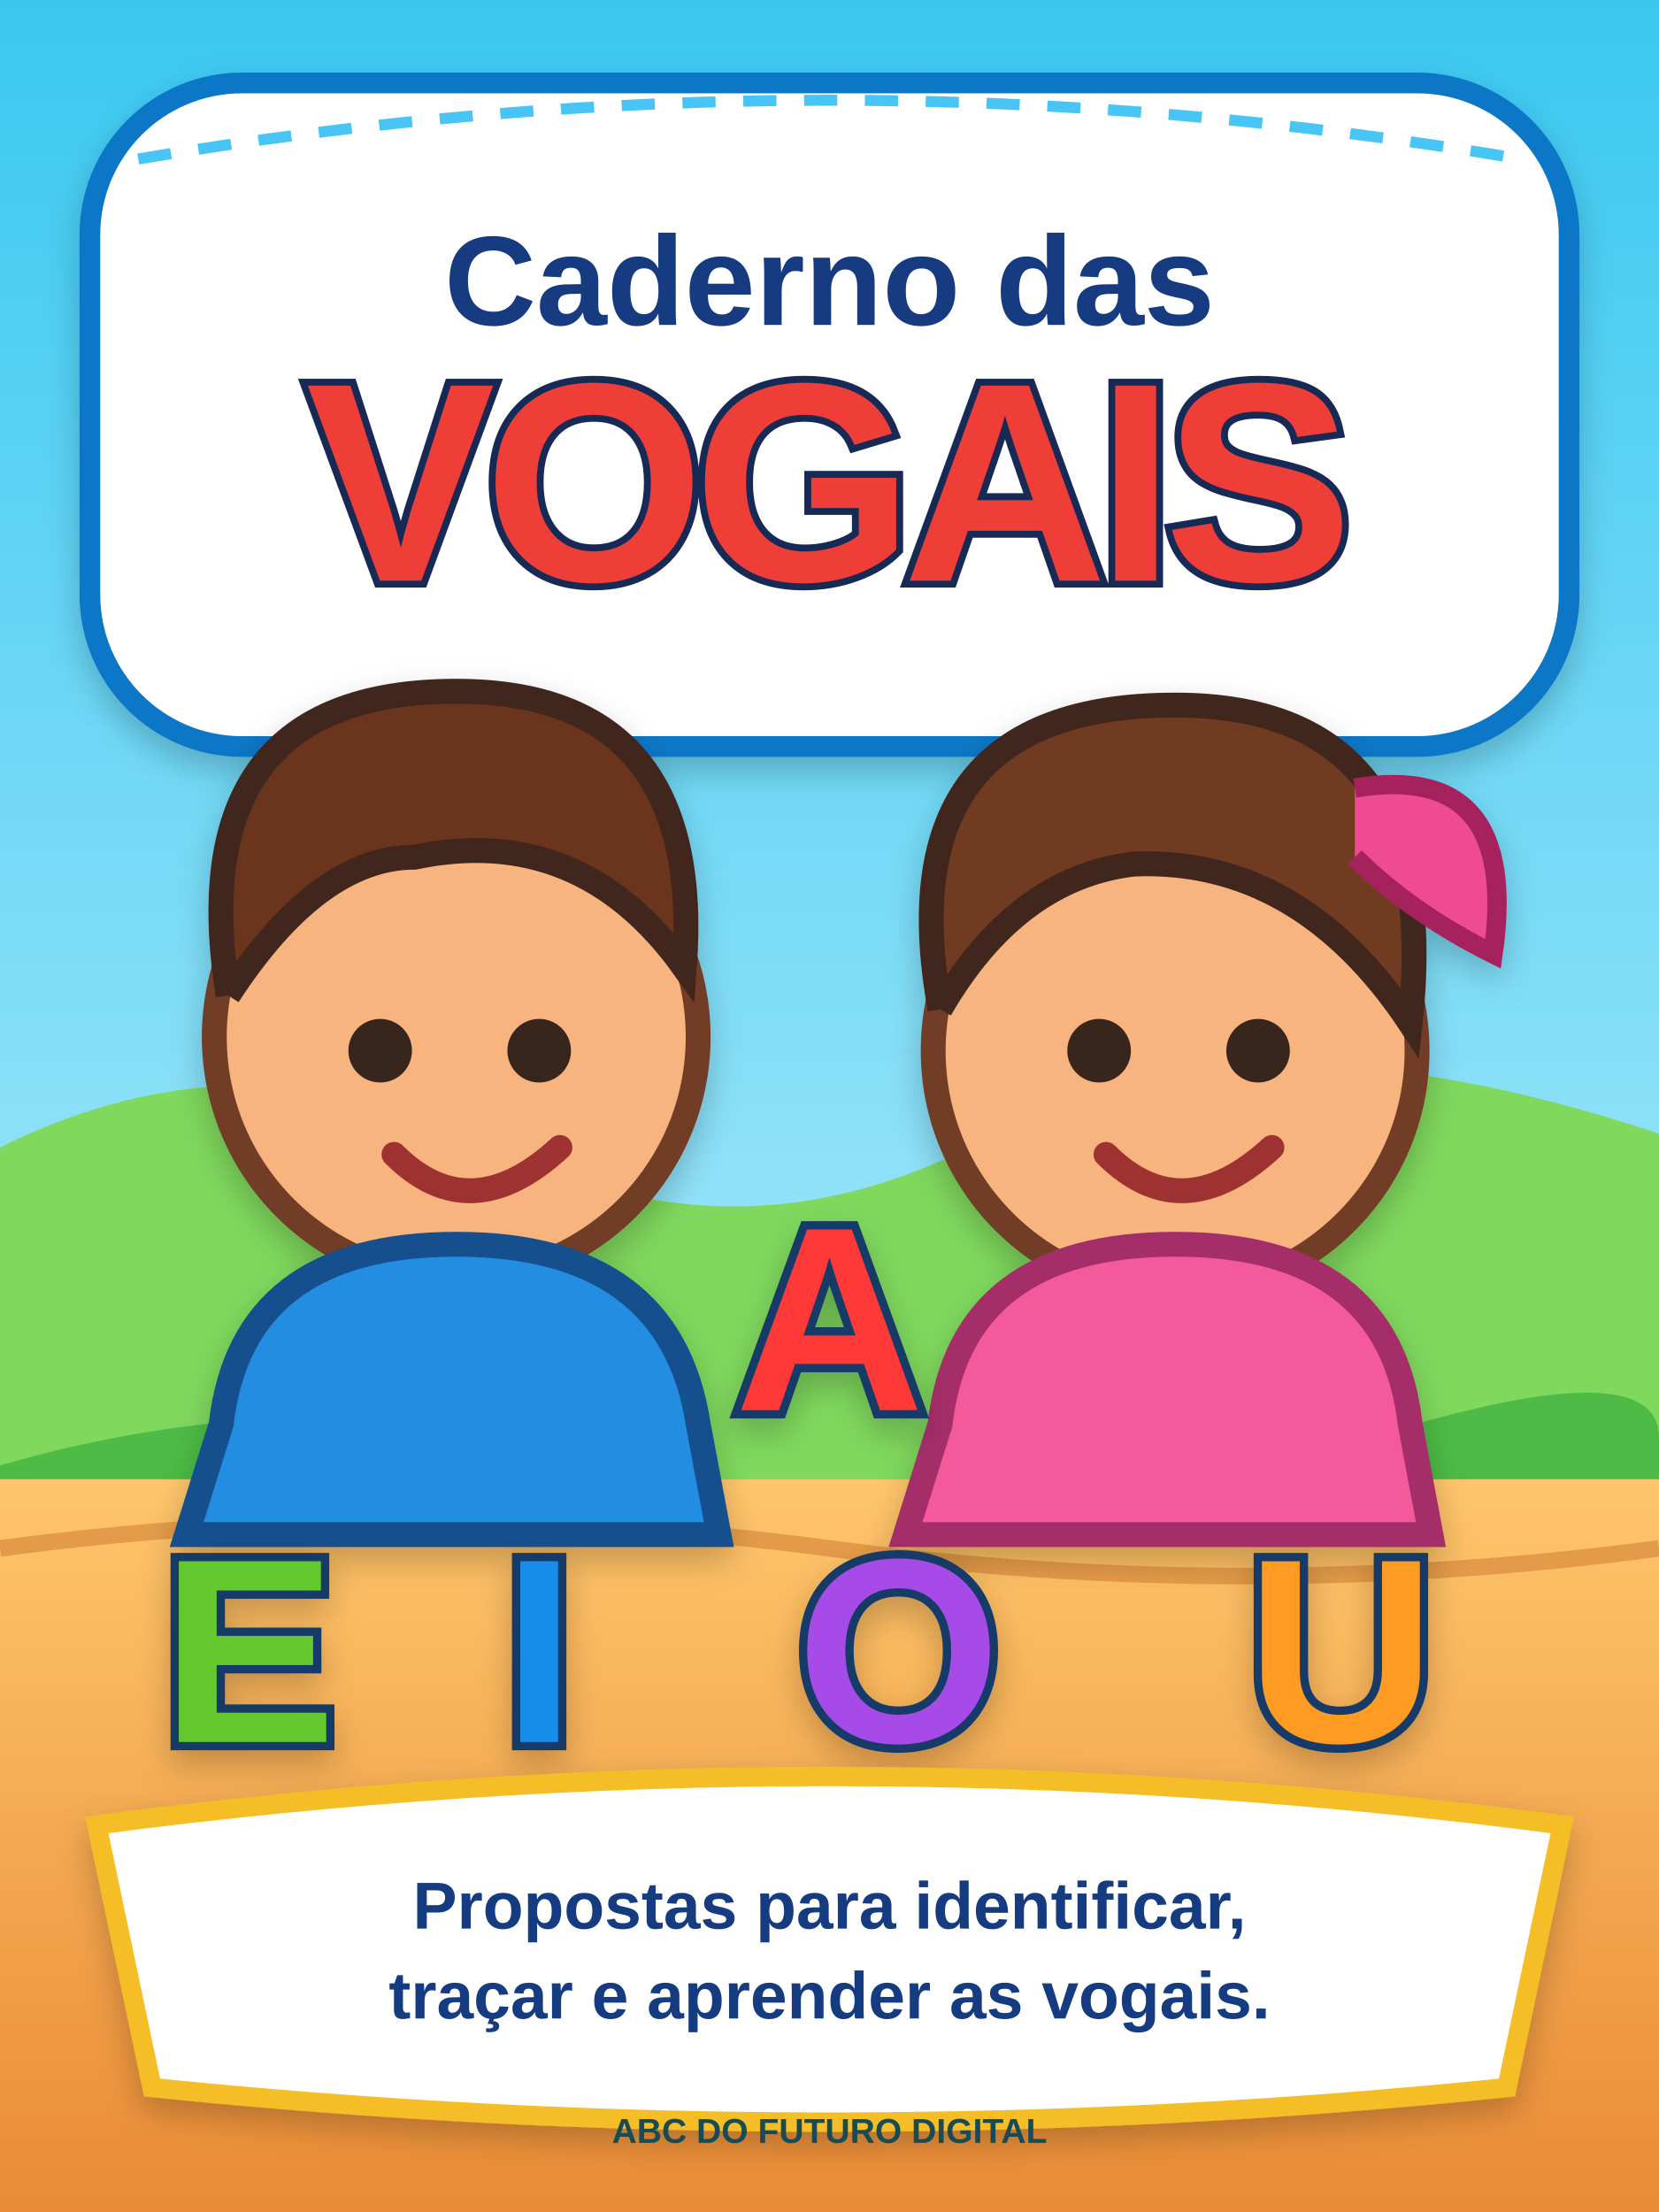
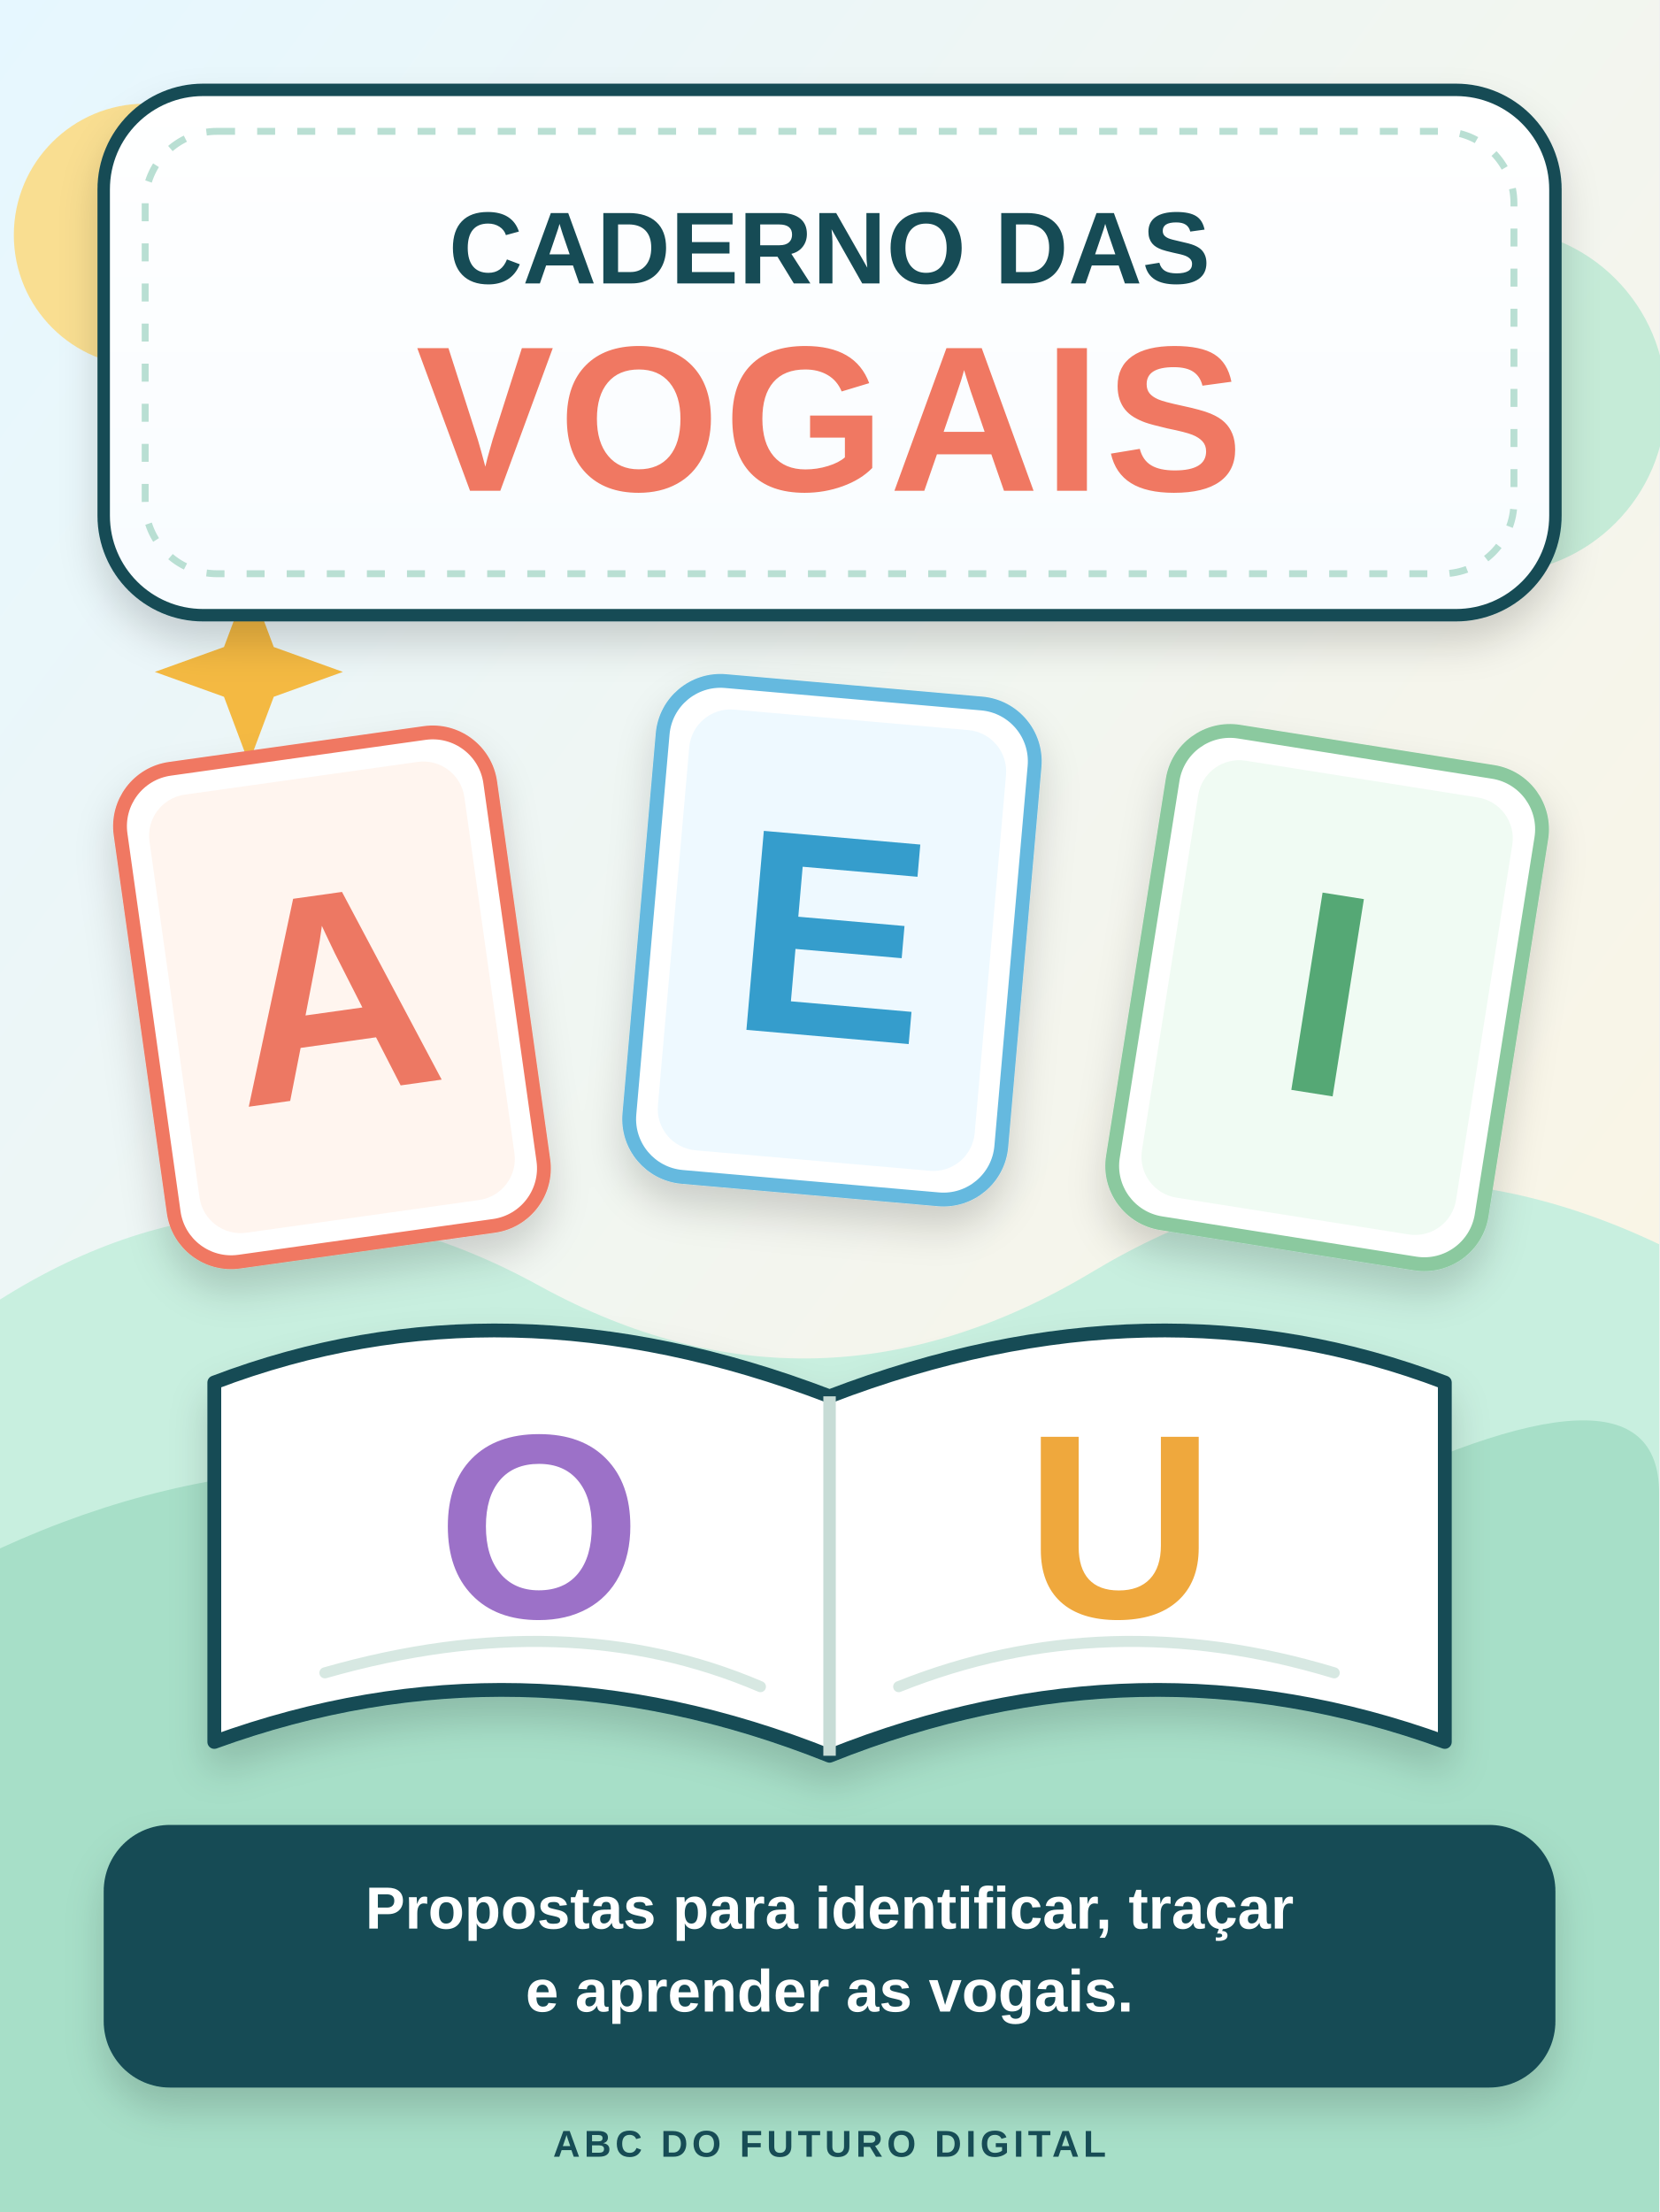
- <svg xmlns="http://www.w3.org/2000/svg" width="1200" height="1600" viewBox="0 0 1200 1600">
+ <svg xmlns="http://www.w3.org/2000/svg" width="1800" height="2400" viewBox="0 0 1200 1600">
  <defs>
-     <linearGradient id="sky" x2="0" y2="1">
-       <stop stop-color="#39c8f1" />
-       <stop offset="1" stop-color="#d9f7ff" />
+     <linearGradient id="bg" x1="0" y1="0" x2="1" y2="1">
+       <stop stop-color="#e6f7ff" />
+       <stop offset="1" stop-color="#fff4df" />
    </linearGradient>
-     <linearGradient id="desk" x2="0" y2="1">
-       <stop stop-color="#ffc66b" />
-       <stop offset="1" stop-color="#e98b35" />
+     <linearGradient id="panel" x1="0" y1="0" x2="0" y2="1">
+       <stop stop-color="#ffffff" />
+       <stop offset="1" stop-color="#f8fcff" />
    </linearGradient>
-     <filter id="shadow" x="-20%" y="-20%" width="140%" height="150%">
-       <feGaussianBlur in="SourceAlpha" stdDeviation="12" />
-       <feOffset dy="10" />
+     <filter id="shadow" x="-25%" y="-25%" width="150%" height="160%">
+       <feGaussianBlur in="SourceAlpha" stdDeviation="14" />
+       <feOffset dy="16" />
      <feComponentTransfer>
-         <feFuncA type="linear" slope=".22" />
+         <feFuncA type="linear" slope=".16" />
      </feComponentTransfer>
      <feMerge>
        <feMergeNode />
        <feMergeNode in="SourceGraphic" />
      </feMerge>
    </filter>
+     <filter id="soft" x="-20%" y="-20%" width="140%" height="140%">
+       <feGaussianBlur stdDeviation="2" />
+     </filter>
  </defs>
-   <rect width="1200" height="1600" fill="url(#sky)" />
-   <circle cx="110" cy="160" r="48" fill="#fff" opacity=".65" />
-   <circle cx="1080" cy="210" r="62" fill="#fff" opacity=".55" />
-   <path d="M0 830 Q180 740 360 830 T720 820 T1200 820 V1600 H0Z" fill="#80d85d" />
-   <path d="M0 1060 Q240 990 480 1060 T960 1050 T1200 1040 V1600 H0Z" fill="#4dbb45" />
-   <rect x="0" y="1070" width="1200" height="530" fill="url(#desk)" />
-   <path d="M0 1120 Q300 1080 600 1120 T1200 1120" fill="none" stroke="#cb752c" stroke-width="12" opacity=".5" />
-   <g filter="url(#shadow)">
-     <rect x="65" y="60" width="1070" height="480" rx="110" fill="#fff" stroke="#0877c7" stroke-width="15" />
-     <path d="M100 115 Q600 30 1100 115" fill="none" stroke="#48c5f5" stroke-width="8" stroke-dasharray="24 20" />
-     <text x="600" y="235" text-anchor="middle" font-family="Trebuchet MS,Arial,sans-serif" font-size="92" font-weight="900" fill="#153b80">Caderno das</text>
-     <text x="600" y="420" text-anchor="middle" font-family="Trebuchet MS,Arial,sans-serif" font-size="205" font-weight="900" letter-spacing="-8" fill="#ef3c37" stroke="#152b55" stroke-width="10" paint-order="stroke">VOGAIS</text>
+   <rect width="1200" height="1600" fill="url(#bg)" />
+   <circle cx="105" cy="170" r="95" fill="#ffd66e" opacity=".75" />
+   <circle cx="1080" cy="290" r="125" fill="#b9e8d2" opacity=".8" />
+   <path d="M0 940 Q190 820 390 930 T790 920 T1200 900 V1600 H0Z" fill="#c8efdf" />
+   <path d="M0 1120 Q240 1010 480 1110 T960 1090 T1200 1080 V1600 H0Z" fill="#a7dfc8" />
+   <g fill="#f4b942">
+     <path d="M180 420l18 48 50 18-50 18-18 48-18-48-50-18 50-18z" />
+     <path d="M1030 560l13 35 36 13-36 13-13 35-13-35-36-13 36-13z" />
+   </g>
+   <g fill="#79c9e8">
+     <circle cx="1030" cy="130" r="17" />
+     <circle cx="250" cy="690" r="13" />
+     <circle cx="930" cy="820" r="15" />
  </g>
  <g filter="url(#shadow)">
-     <circle cx="330" cy="750" r="175" fill="#f7b47f" stroke="#713c26" stroke-width="18" />
-     <path d="M165 720 Q130 500 330 500 Q510 500 495 700 Q420 595 300 620 Q230 620 165 720" fill="#6a351e" stroke="#40251d" stroke-width="18" />
-     <circle cx="275" cy="760" r="23" fill="#39251e" />
-     <circle cx="390" cy="760" r="23" fill="#39251e" />
-     <path d="M285 835 Q340 890 405 830" fill="none" stroke="#9e3030" stroke-width="18" stroke-linecap="round" />
-     <path d="M160 1030 Q175 900 330 900 Q485 900 505 1030 L520 1110 H135Z" fill="#208de1" stroke="#15508e" stroke-width="18" />
-     <circle cx="850" cy="760" r="175" fill="#f7b47f" stroke="#713c26" stroke-width="18" />
-     <path d="M680 730 Q640 510 850 510 Q1045 510 1020 740 Q940 620 820 625 Q735 635 680 730" fill="#713b24" stroke="#40251d" stroke-width="18" />
-     <path d="M980 570 Q1100 550 1080 690 Q1020 660 980 620" fill="#ef4b91" stroke="#a6225c" stroke-width="14" />
-     <circle cx="795" cy="760" r="23" fill="#39251e" />
-     <circle cx="910" cy="760" r="23" fill="#39251e" />
-     <path d="M800 835 Q855 890 920 830" fill="none" stroke="#9e3030" stroke-width="18" stroke-linecap="round" />
-     <path d="M680 1030 Q695 900 850 900 Q1005 900 1020 1030 L1035 1110 H655Z" fill="#f45a9b" stroke="#a52e6b" stroke-width="18" />
+     <rect x="75" y="65" width="1050" height="380" rx="72" fill="url(#panel)" stroke="#174c55" stroke-width="9" />
+     <rect x="105" y="95" width="990" height="320" rx="52" fill="none" stroke="#b9dfd3" stroke-width="5" stroke-dasharray="13 16" />
+     <text x="600" y="205" text-anchor="middle" font-family="Trebuchet MS,Arial,sans-serif" font-size="74" font-weight="800" fill="#174c55">CADERNO DAS</text>
+     <text x="600" y="355" text-anchor="middle" font-family="Trebuchet MS,Arial,sans-serif" font-size="150" font-weight="900" letter-spacing="3" fill="#f07862">VOGAIS</text>
  </g>
-   <g font-family="Trebuchet MS,Arial,sans-serif" font-size="190" font-weight="900" text-anchor="middle" filter="url(#shadow)" stroke="#173b68" stroke-width="12" paint-order="stroke">
-     <text x="600" y="1020" fill="#ff3838">A</text>
-     <text x="180" y="1260" fill="#63c92e">E</text>
-     <text x="390" y="1260" fill="#168ee8">I</text>
-     <text x="650" y="1260" fill="#a64be8">O</text>
-     <text x="970" y="1260" fill="#ff9b22">U</text>
+   <g filter="url(#shadow)">
+     <g transform="rotate(-8 250 720)">
+       <rect x="105" y="540" width="270" height="360" rx="42" fill="#fff" stroke="#f07862" stroke-width="10" />
+       <rect x="125" y="560" width="230" height="320" rx="30" fill="#fff5ef" />
+       <text x="240" y="790" text-anchor="middle" font-family="Trebuchet MS,Arial,sans-serif" font-size="210" font-weight="900" fill="#ed7864">A</text>
+     </g>
+     <g transform="rotate(5 600 700)">
+       <rect x="465" y="500" width="270" height="360" rx="42" fill="#fff" stroke="#65b9df" stroke-width="10" />
+       <rect x="485" y="520" width="230" height="320" rx="30" fill="#eef9ff" />
+       <text x="600" y="750" text-anchor="middle" font-family="Trebuchet MS,Arial,sans-serif" font-size="210" font-weight="900" fill="#349dcc">E</text>
+     </g>
+     <g transform="rotate(9 950 720)">
+       <rect x="825" y="540" width="270" height="360" rx="42" fill="#fff" stroke="#8bc99f" stroke-width="10" />
+       <rect x="845" y="560" width="230" height="320" rx="30" fill="#f0fbf3" />
+       <text x="960" y="790" text-anchor="middle" font-family="Trebuchet MS,Arial,sans-serif" font-size="210" font-weight="900" fill="#55a875">I</text>
+     </g>
  </g>
-   <path d="M70 1320 Q600 1250 1130 1320 L1090 1510 Q600 1560 110 1510Z" fill="#fff" stroke="#f5bd28" stroke-width="14" filter="url(#shadow)" />
-   <text x="600" y="1395" text-anchor="middle" font-family="Trebuchet MS,Arial,sans-serif" font-size="48" font-weight="900" fill="#153b80">Propostas para identificar,</text>
-   <text x="600" y="1460" text-anchor="middle" font-family="Trebuchet MS,Arial,sans-serif" font-size="48" font-weight="900" fill="#153b80">traçar e aprender as vogais.</text>
-   <text x="600" y="1550" text-anchor="middle" font-family="Arial,sans-serif" font-size="25" font-weight="700" fill="#174c55">ABC DO FUTURO DIGITAL</text>
+   <g filter="url(#shadow)">
+     <path d="M155 1000 Q365 920 600 1010 Q835 920 1045 1000 L1045 1260 Q825 1180 600 1270 Q375 1180 155 1260Z" fill="#fff" stroke="#174c55" stroke-width="10" stroke-linejoin="round" />
+     <path d="M600 1010V1270" stroke="#c7dcd6" stroke-width="9" />
+     <text x="390" y="1170" text-anchor="middle" font-family="Trebuchet MS,Arial,sans-serif" font-size="190" font-weight="900" fill="#9c71c8">O</text>
+     <text x="810" y="1170" text-anchor="middle" font-family="Trebuchet MS,Arial,sans-serif" font-size="190" font-weight="900" fill="#efa83d">U</text>
+     <path d="M235 1210 Q410 1160 550 1220 M650 1220 Q800 1160 965 1210" fill="none" stroke="#d7e8e2" stroke-width="8" stroke-linecap="round" />
+   </g>
+   <g filter="url(#shadow)">
+     <rect x="75" y="1320" width="1050" height="190" rx="48" fill="#174c55" />
+     <text x="600" y="1395" text-anchor="middle" font-family="Trebuchet MS,Arial,sans-serif" font-size="43" font-weight="800" fill="#fff">Propostas para identificar, traçar</text>
+     <text x="600" y="1455" text-anchor="middle" font-family="Trebuchet MS,Arial,sans-serif" font-size="43" font-weight="800" fill="#fff">e aprender as vogais.</text>
+   </g>
+   <text x="600" y="1560" text-anchor="middle" font-family="Arial,sans-serif" font-size="27" font-weight="800" letter-spacing="3" fill="#174c55">ABC DO FUTURO DIGITAL</text>
</svg>
